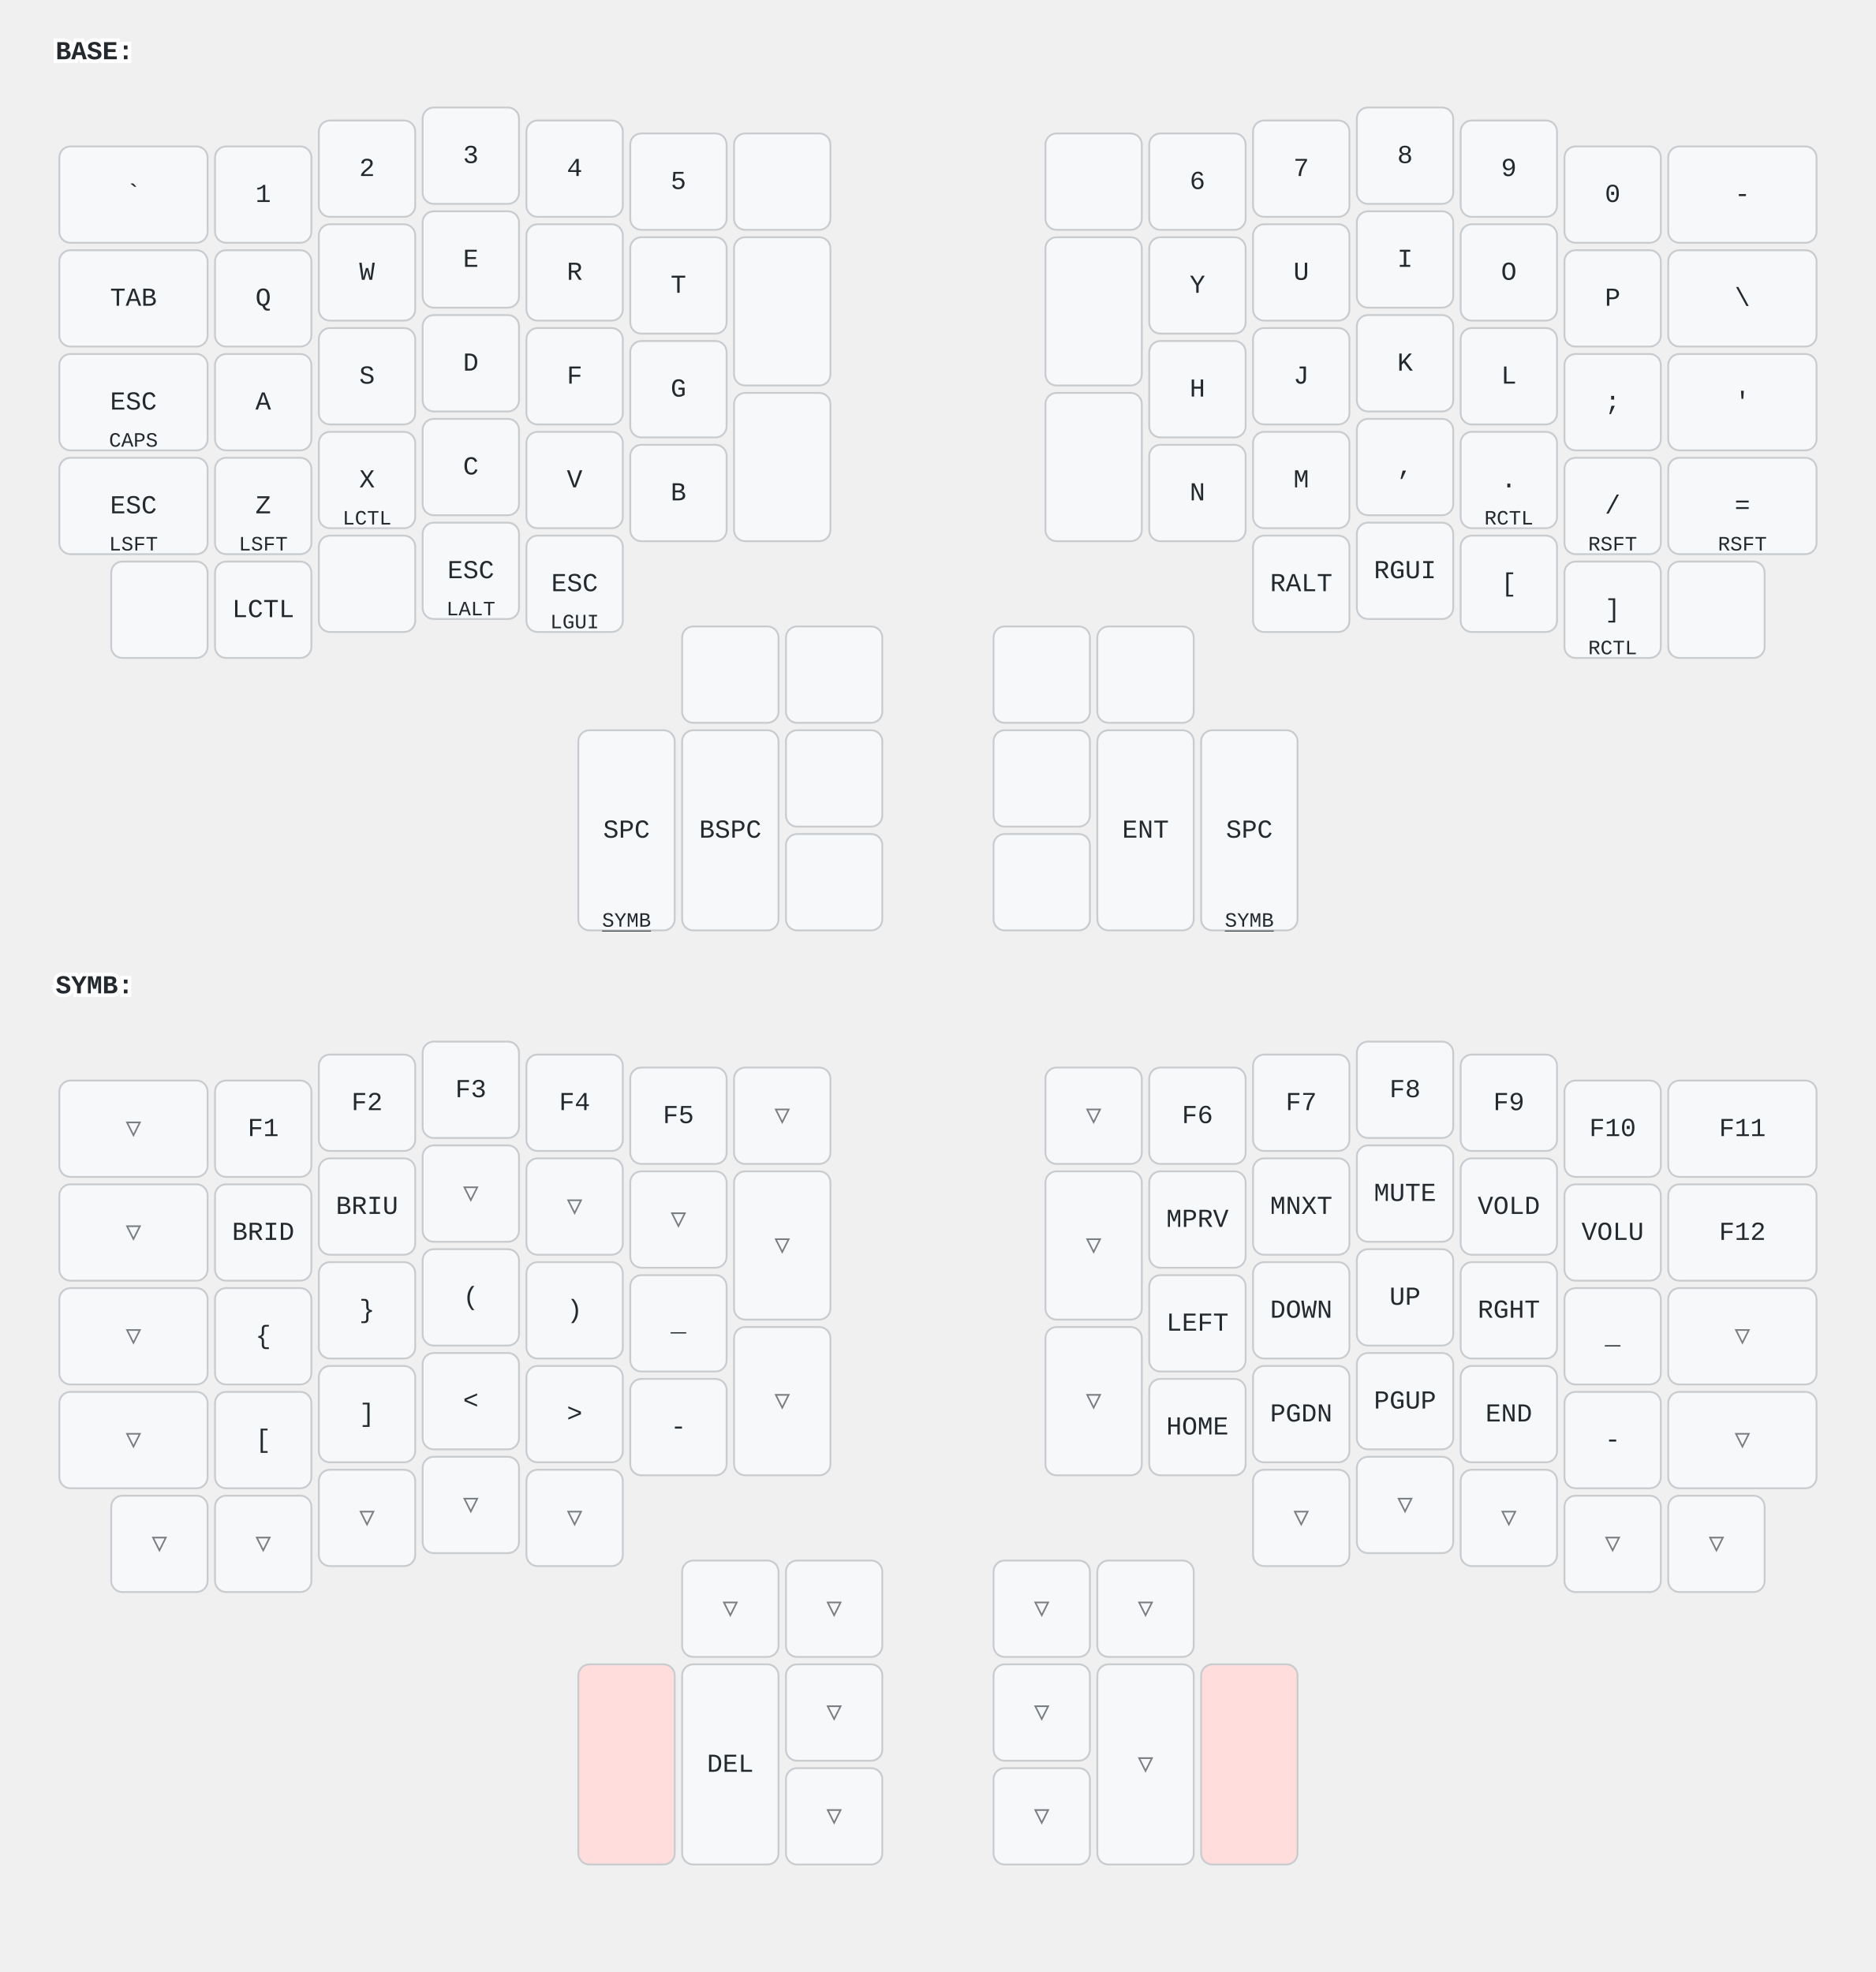
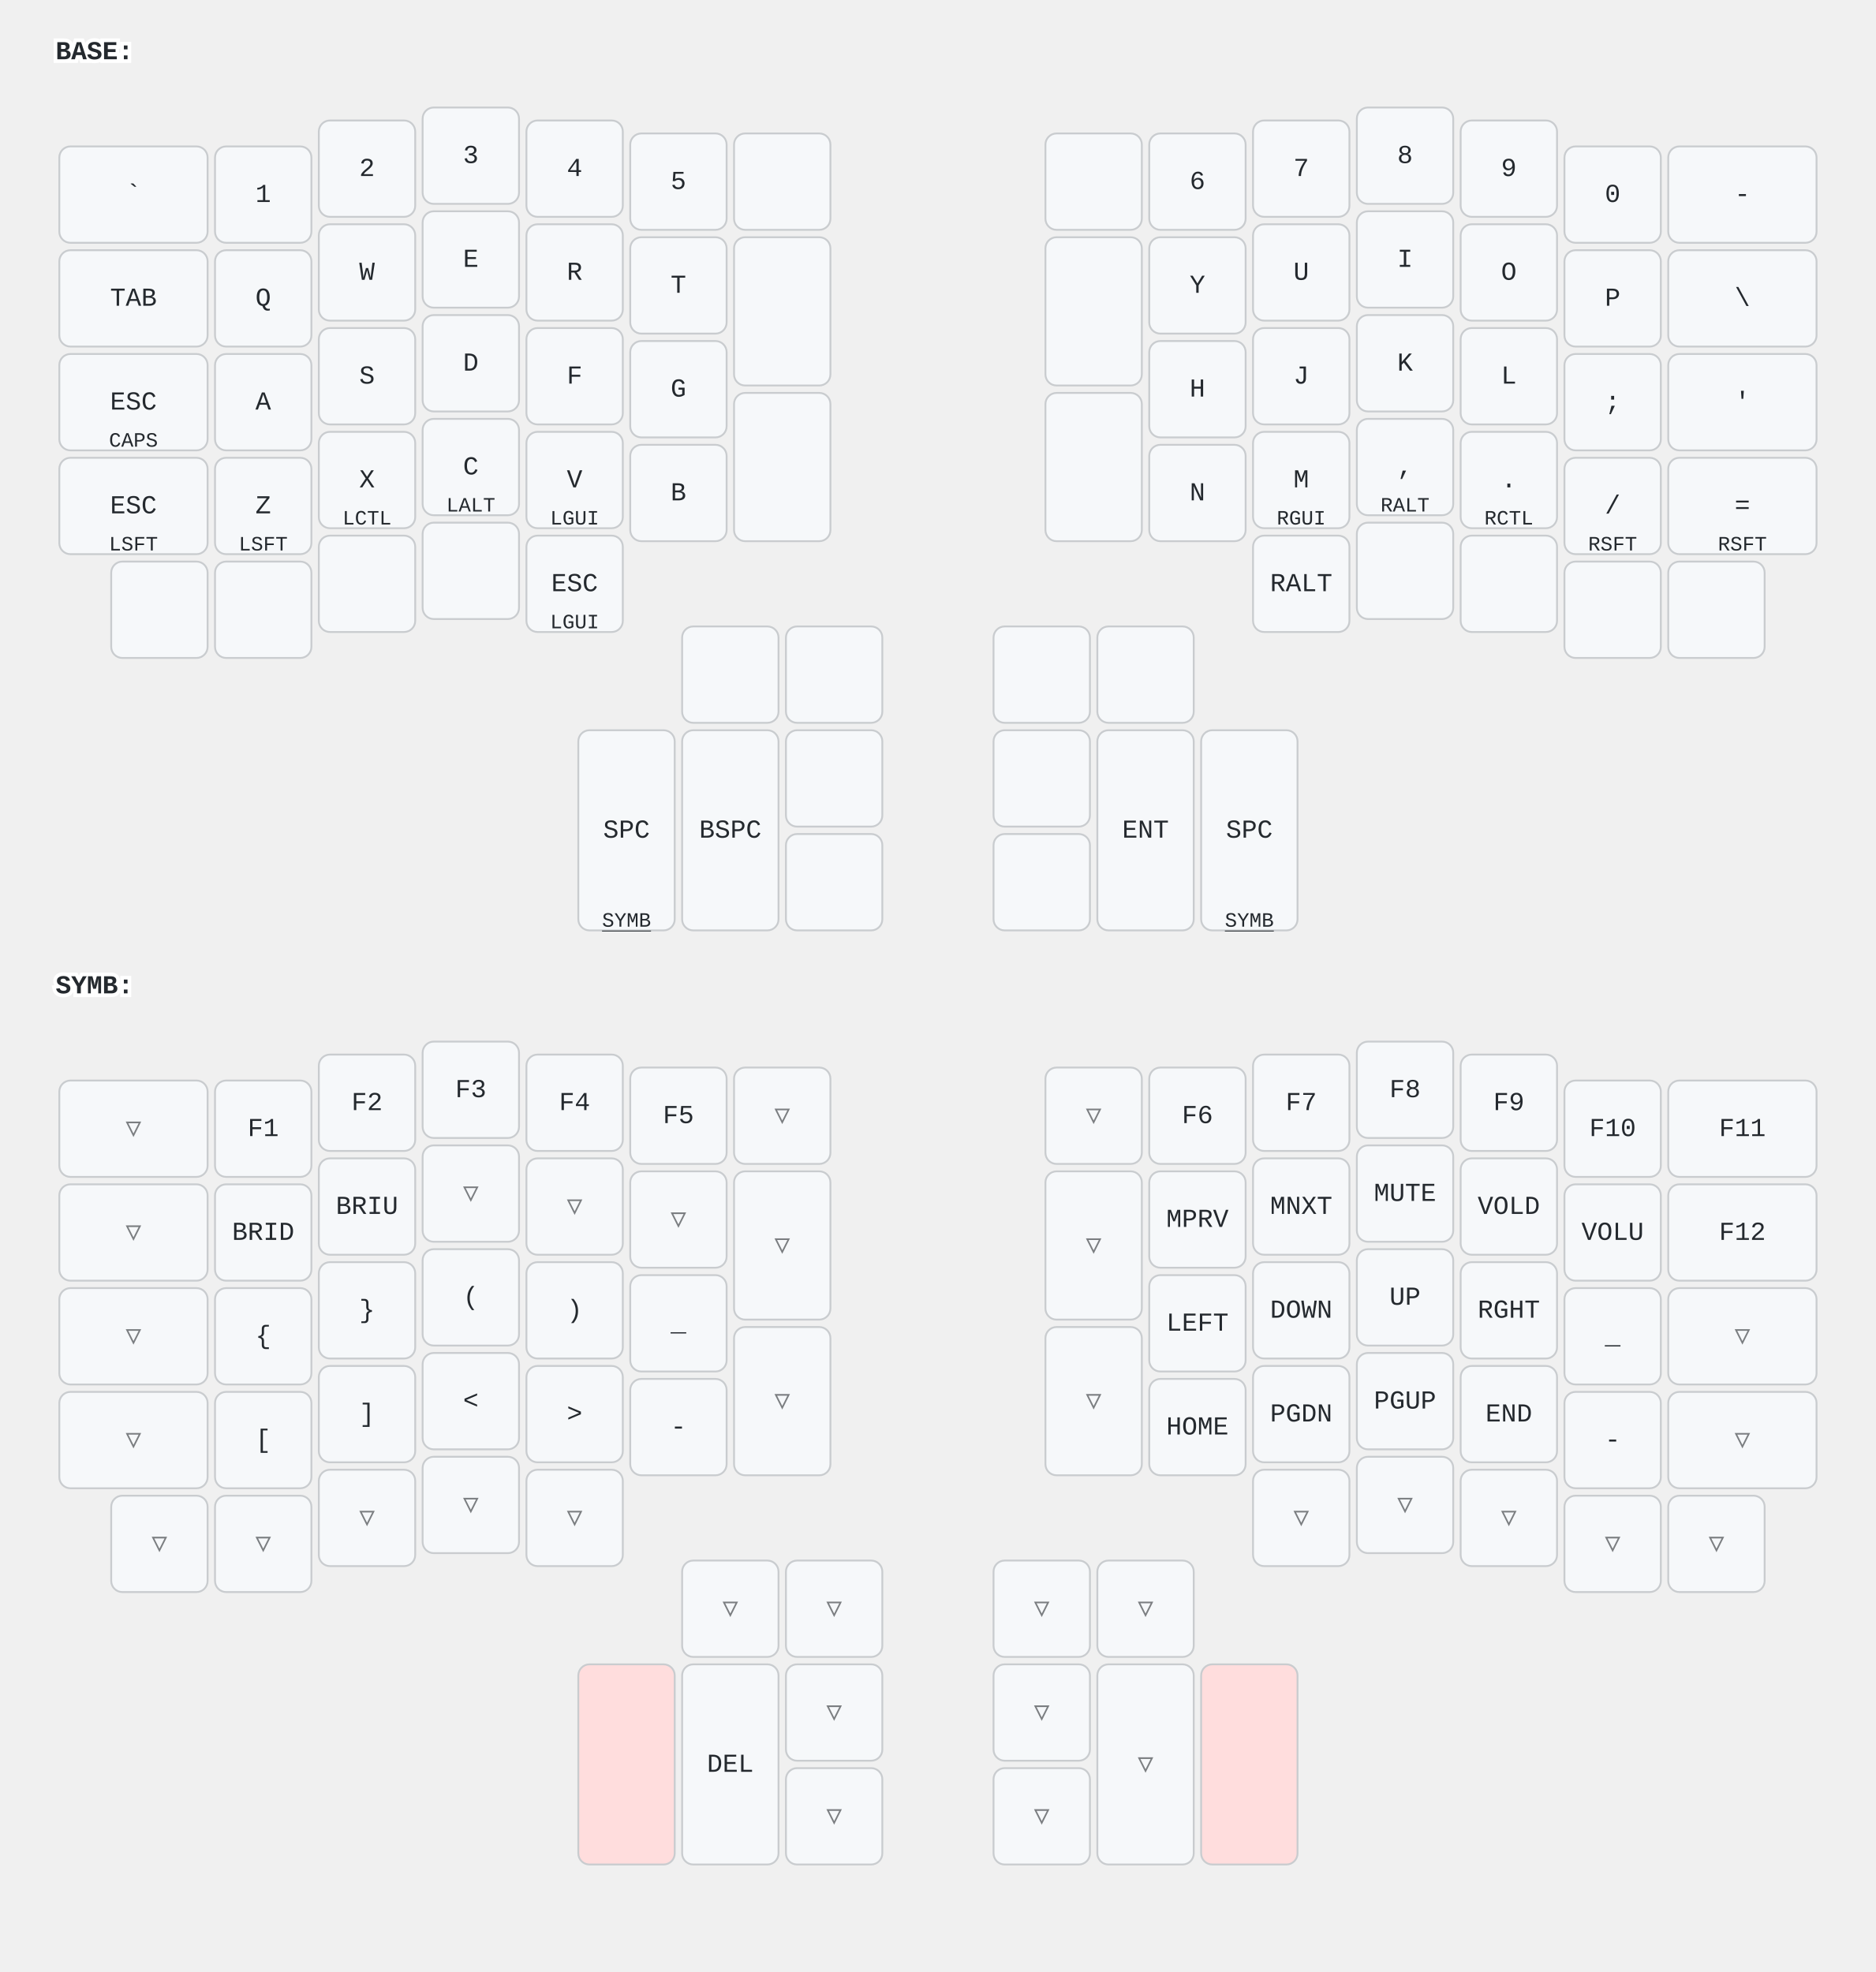
<svg xmlns="http://www.w3.org/2000/svg" width="1012" height="1064" viewBox="0 0 1012 1064" class="keymap">
  <style>/* inherit to force styles through use tags */
svg path {
    fill: inherit;
}

/* font and background color specifications */
svg.keymap {
    font-family: SFMono-Regular,Consolas,Liberation Mono,Menlo,monospace;
    font-size: 14px;
    font-kerning: normal;
    text-rendering: optimizeLegibility;
    fill: #24292e;
}

/* default key styling */
rect.key {
    fill: #f6f8fa;
}

rect.key, rect.combo {
    stroke: #c9cccf;
    stroke-width: 1;
}

/* default key side styling, only used is draw_key_sides is set */
rect.side {
    filter: brightness(90%);
}

/* color accent for combo boxes */
rect.combo, rect.combo-separate {
    fill: #cdf;
}

/* color accent for held keys */
rect.held, rect.combo.held {
    fill: #fdd;
}

/* color accent for ghost (optional) keys */
rect.ghost, rect.combo.ghost {
    stroke-dasharray: 4, 4;
    stroke-width: 2;
}

text {
    text-anchor: middle;
    dominant-baseline: middle;
}

/* styling for layer labels */
text.label {
    font-weight: bold;
    text-anchor: start;
    stroke: white;
    stroke-width: 4;
    paint-order: stroke;
}

/* styling for optional footer */
text.footer {
    text-anchor: end;
    dominant-baseline: auto;
    stroke: white;
    stroke-width: 4;
    paint-order: stroke;
}

/* styling for combo tap, and key non-tap label text */
text.combo, text.hold, text.shifted, text.left, text.right, text.tl, text.tr, text.bl, text.br {
    font-size: 11px;
}

text.hold, text.bl, text.br {
    text-anchor: middle;
    dominant-baseline: auto;
}

text.shifted, text.tl, text.tr {
    text-anchor: middle;
    dominant-baseline: hanging;
}

text.left, text.tl, text.bl {
    text-anchor: start;
}

text.right, text.tr, text.br {
    text-anchor: end;
}

text.layer-activator {
    text-decoration: underline;
}

/* styling for hold/shifted label text in combo box */
text.combo.hold, text.combo.shifted, text.combo.left, text.combo.right {
    font-size: 8px;
}

/* lighter symbol for transparent keys */
text.trans {
    fill: #7b7e81;
}

/* styling for combo dendrons */
path.combo {
    stroke-width: 1;
    stroke: gray;
    fill: none;
}

/* Start Tabler Icons Cleanup */
/* cannot use height/width with glyphs */
.icon-tabler &gt; path {
    fill: inherit;
    stroke: inherit;
    stroke-width: 2;
}
/* hide tabler's default box */
.icon-tabler &gt; path[stroke="none"][fill="none"] {
    visibility: hidden;
}
/* End Tabler Icons Cleanup */

@media (prefers-color-scheme: dark) {
svg.keymap { fill: #d1d6db; }
rect.key { fill: #3f4750; }
rect.key, rect.combo { stroke: #60666c; }
rect.combo, rect.combo-separate { fill: #1f3d7a; }
rect.held, rect.combo.held { fill: #854747; }
text.label, text.footer { stroke: black; }
text.trans { fill: #7e8184; }
path.combo { stroke: #7f7f7f; }

}</style>
  <g transform="translate(30, 0)" class="layer-BASE">
    <text x="0" y="28" class="label" id="BASE">BASE:</text>
    <g transform="translate(0, 56)">
      <g transform="translate(42, 49)" class="key keypos-0">
        <rect rx="6" ry="6" x="-40" y="-26" width="80" height="52" class="key" />
        <text x="0" y="0" class="key tap">`</text>
      </g>
      <g transform="translate(112, 49)" class="key keypos-1">
        <rect rx="6" ry="6" x="-26" y="-26" width="52" height="52" class="key" />
        <text x="0" y="0" class="key tap">1</text>
      </g>
      <g transform="translate(168, 35)" class="key keypos-2">
        <rect rx="6" ry="6" x="-26" y="-26" width="52" height="52" class="key" />
        <text x="0" y="0" class="key tap">2</text>
      </g>
      <g transform="translate(224, 28)" class="key keypos-3">
        <rect rx="6" ry="6" x="-26" y="-26" width="52" height="52" class="key" />
        <text x="0" y="0" class="key tap">3</text>
      </g>
      <g transform="translate(280, 35)" class="key keypos-4">
        <rect rx="6" ry="6" x="-26" y="-26" width="52" height="52" class="key" />
        <text x="0" y="0" class="key tap">4</text>
      </g>
      <g transform="translate(336, 42)" class="key keypos-5">
        <rect rx="6" ry="6" x="-26" y="-26" width="52" height="52" class="key" />
        <text x="0" y="0" class="key tap">5</text>
      </g>
      <g transform="translate(392, 42)" class="key keypos-6">
        <rect rx="6" ry="6" x="-26" y="-26" width="52" height="52" class="key" />
      </g>
      <g transform="translate(560, 42)" class="key keypos-7">
        <rect rx="6" ry="6" x="-26" y="-26" width="52" height="52" class="key" />
      </g>
      <g transform="translate(616, 42)" class="key keypos-8">
        <rect rx="6" ry="6" x="-26" y="-26" width="52" height="52" class="key" />
        <text x="0" y="0" class="key tap">6</text>
      </g>
      <g transform="translate(672, 35)" class="key keypos-9">
        <rect rx="6" ry="6" x="-26" y="-26" width="52" height="52" class="key" />
        <text x="0" y="0" class="key tap">7</text>
      </g>
      <g transform="translate(728, 28)" class="key keypos-10">
        <rect rx="6" ry="6" x="-26" y="-26" width="52" height="52" class="key" />
        <text x="0" y="0" class="key tap">8</text>
      </g>
      <g transform="translate(784, 35)" class="key keypos-11">
        <rect rx="6" ry="6" x="-26" y="-26" width="52" height="52" class="key" />
        <text x="0" y="0" class="key tap">9</text>
      </g>
      <g transform="translate(840, 49)" class="key keypos-12">
        <rect rx="6" ry="6" x="-26" y="-26" width="52" height="52" class="key" />
        <text x="0" y="0" class="key tap">0</text>
      </g>
      <g transform="translate(910, 49)" class="key keypos-13">
        <rect rx="6" ry="6" x="-40" y="-26" width="80" height="52" class="key" />
        <text x="0" y="0" class="key tap">-</text>
      </g>
      <g transform="translate(42, 105)" class="key keypos-14">
        <rect rx="6" ry="6" x="-40" y="-26" width="80" height="52" class="key" />
        <text x="0" y="0" class="key tap">TAB</text>
      </g>
      <g transform="translate(112, 105)" class="key keypos-15">
        <rect rx="6" ry="6" x="-26" y="-26" width="52" height="52" class="key" />
        <text x="0" y="0" class="key tap">Q</text>
      </g>
      <g transform="translate(168, 91)" class="key keypos-16">
        <rect rx="6" ry="6" x="-26" y="-26" width="52" height="52" class="key" />
        <text x="0" y="0" class="key tap">W</text>
      </g>
      <g transform="translate(224, 84)" class="key keypos-17">
        <rect rx="6" ry="6" x="-26" y="-26" width="52" height="52" class="key" />
        <text x="0" y="0" class="key tap">E</text>
      </g>
      <g transform="translate(280, 91)" class="key keypos-18">
        <rect rx="6" ry="6" x="-26" y="-26" width="52" height="52" class="key" />
        <text x="0" y="0" class="key tap">R</text>
      </g>
      <g transform="translate(336, 98)" class="key keypos-19">
        <rect rx="6" ry="6" x="-26" y="-26" width="52" height="52" class="key" />
        <text x="0" y="0" class="key tap">T</text>
      </g>
      <g transform="translate(392, 112)" class="key keypos-20">
        <rect rx="6" ry="6" x="-26" y="-40" width="52" height="80" class="key" />
      </g>
      <g transform="translate(560, 112)" class="key keypos-21">
        <rect rx="6" ry="6" x="-26" y="-40" width="52" height="80" class="key" />
      </g>
      <g transform="translate(616, 98)" class="key keypos-22">
        <rect rx="6" ry="6" x="-26" y="-26" width="52" height="52" class="key" />
        <text x="0" y="0" class="key tap">Y</text>
      </g>
      <g transform="translate(672, 91)" class="key keypos-23">
        <rect rx="6" ry="6" x="-26" y="-26" width="52" height="52" class="key" />
        <text x="0" y="0" class="key tap">U</text>
      </g>
      <g transform="translate(728, 84)" class="key keypos-24">
        <rect rx="6" ry="6" x="-26" y="-26" width="52" height="52" class="key" />
        <text x="0" y="0" class="key tap">I</text>
      </g>
      <g transform="translate(784, 91)" class="key keypos-25">
        <rect rx="6" ry="6" x="-26" y="-26" width="52" height="52" class="key" />
        <text x="0" y="0" class="key tap">O</text>
      </g>
      <g transform="translate(840, 105)" class="key keypos-26">
        <rect rx="6" ry="6" x="-26" y="-26" width="52" height="52" class="key" />
        <text x="0" y="0" class="key tap">P</text>
      </g>
      <g transform="translate(910, 105)" class="key keypos-27">
        <rect rx="6" ry="6" x="-40" y="-26" width="80" height="52" class="key" />
        <text x="0" y="0" class="key tap">\</text>
      </g>
      <g transform="translate(42, 161)" class="key keypos-28">
        <rect rx="6" ry="6" x="-40" y="-26" width="80" height="52" class="key" />
        <text x="0" y="0" class="key tap">ESC</text>
        <text x="0" y="24" class="key hold">CAPS</text>
      </g>
      <g transform="translate(112, 161)" class="key keypos-29">
        <rect rx="6" ry="6" x="-26" y="-26" width="52" height="52" class="key" />
        <text x="0" y="0" class="key tap">A</text>
      </g>
      <g transform="translate(168, 147)" class="key keypos-30">
        <rect rx="6" ry="6" x="-26" y="-26" width="52" height="52" class="key" />
        <text x="0" y="0" class="key tap">S</text>
      </g>
      <g transform="translate(224, 140)" class="key keypos-31">
        <rect rx="6" ry="6" x="-26" y="-26" width="52" height="52" class="key" />
        <text x="0" y="0" class="key tap">D</text>
      </g>
      <g transform="translate(280, 147)" class="key keypos-32">
        <rect rx="6" ry="6" x="-26" y="-26" width="52" height="52" class="key" />
        <text x="0" y="0" class="key tap">F</text>
      </g>
      <g transform="translate(336, 154)" class="key keypos-33">
        <rect rx="6" ry="6" x="-26" y="-26" width="52" height="52" class="key" />
        <text x="0" y="0" class="key tap">G</text>
      </g>
      <g transform="translate(616, 154)" class="key keypos-34">
        <rect rx="6" ry="6" x="-26" y="-26" width="52" height="52" class="key" />
        <text x="0" y="0" class="key tap">H</text>
      </g>
      <g transform="translate(672, 147)" class="key keypos-35">
        <rect rx="6" ry="6" x="-26" y="-26" width="52" height="52" class="key" />
        <text x="0" y="0" class="key tap">J</text>
      </g>
      <g transform="translate(728, 140)" class="key keypos-36">
        <rect rx="6" ry="6" x="-26" y="-26" width="52" height="52" class="key" />
        <text x="0" y="0" class="key tap">K</text>
      </g>
      <g transform="translate(784, 147)" class="key keypos-37">
        <rect rx="6" ry="6" x="-26" y="-26" width="52" height="52" class="key" />
        <text x="0" y="0" class="key tap">L</text>
      </g>
      <g transform="translate(840, 161)" class="key keypos-38">
        <rect rx="6" ry="6" x="-26" y="-26" width="52" height="52" class="key" />
        <text x="0" y="0" class="key tap">;</text>
      </g>
      <g transform="translate(910, 161)" class="key keypos-39">
        <rect rx="6" ry="6" x="-40" y="-26" width="80" height="52" class="key" />
        <text x="0" y="0" class="key tap">'</text>
      </g>
      <g transform="translate(42, 217)" class="key keypos-40">
        <rect rx="6" ry="6" x="-40" y="-26" width="80" height="52" class="key" />
        <text x="0" y="0" class="key tap">ESC</text>
        <text x="0" y="24" class="key hold">LSFT</text>
      </g>
      <g transform="translate(112, 217)" class="key keypos-41">
        <rect rx="6" ry="6" x="-26" y="-26" width="52" height="52" class="key" />
        <text x="0" y="0" class="key tap">Z</text>
        <text x="0" y="24" class="key hold">LSFT</text>
      </g>
      <g transform="translate(168, 203)" class="key keypos-42">
        <rect rx="6" ry="6" x="-26" y="-26" width="52" height="52" class="key" />
        <text x="0" y="0" class="key tap">X</text>
        <text x="0" y="24" class="key hold">LCTL</text>
      </g>
      <g transform="translate(224, 196)" class="key keypos-43">
        <rect rx="6" ry="6" x="-26" y="-26" width="52" height="52" class="key" />
        <text x="0" y="0" class="key tap">C</text>
+         <text x="0" y="24" class="key hold">LALT</text>
      </g>
      <g transform="translate(280, 203)" class="key keypos-44">
        <rect rx="6" ry="6" x="-26" y="-26" width="52" height="52" class="key" />
        <text x="0" y="0" class="key tap">V</text>
+         <text x="0" y="24" class="key hold">LGUI</text>
      </g>
      <g transform="translate(336, 210)" class="key keypos-45">
        <rect rx="6" ry="6" x="-26" y="-26" width="52" height="52" class="key" />
        <text x="0" y="0" class="key tap">B</text>
      </g>
      <g transform="translate(392, 196)" class="key keypos-46">
        <rect rx="6" ry="6" x="-26" y="-40" width="52" height="80" class="key" />
      </g>
      <g transform="translate(560, 196)" class="key keypos-47">
        <rect rx="6" ry="6" x="-26" y="-40" width="52" height="80" class="key" />
      </g>
      <g transform="translate(616, 210)" class="key keypos-48">
        <rect rx="6" ry="6" x="-26" y="-26" width="52" height="52" class="key" />
        <text x="0" y="0" class="key tap">N</text>
      </g>
      <g transform="translate(672, 203)" class="key keypos-49">
        <rect rx="6" ry="6" x="-26" y="-26" width="52" height="52" class="key" />
        <text x="0" y="0" class="key tap">M</text>
+         <text x="0" y="24" class="key hold">RGUI</text>
      </g>
      <g transform="translate(728, 196)" class="key keypos-50">
        <rect rx="6" ry="6" x="-26" y="-26" width="52" height="52" class="key" />
        <text x="0" y="0" class="key tap">,</text>
+         <text x="0" y="24" class="key hold">RALT</text>
      </g>
      <g transform="translate(784, 203)" class="key keypos-51">
        <rect rx="6" ry="6" x="-26" y="-26" width="52" height="52" class="key" />
        <text x="0" y="0" class="key tap">.</text>
        <text x="0" y="24" class="key hold">RCTL</text>
      </g>
      <g transform="translate(840, 217)" class="key keypos-52">
        <rect rx="6" ry="6" x="-26" y="-26" width="52" height="52" class="key" />
        <text x="0" y="0" class="key tap">/</text>
        <text x="0" y="24" class="key hold">RSFT</text>
      </g>
      <g transform="translate(910, 217)" class="key keypos-53">
        <rect rx="6" ry="6" x="-40" y="-26" width="80" height="52" class="key" />
        <text x="0" y="0" class="key tap">=</text>
        <text x="0" y="24" class="key hold">RSFT</text>
      </g>
      <g transform="translate(56, 273)" class="key keypos-54">
        <rect rx="6" ry="6" x="-26" y="-26" width="52" height="52" class="key" />
      </g>
      <g transform="translate(112, 273)" class="key keypos-55">
        <rect rx="6" ry="6" x="-26" y="-26" width="52" height="52" class="key" />
-         <text x="0" y="0" class="key tap">LCTL</text>
      </g>
      <g transform="translate(168, 259)" class="key keypos-56">
        <rect rx="6" ry="6" x="-26" y="-26" width="52" height="52" class="key" />
      </g>
      <g transform="translate(224, 252)" class="key keypos-57">
        <rect rx="6" ry="6" x="-26" y="-26" width="52" height="52" class="key" />
-         <text x="0" y="0" class="key tap">ESC</text>
-         <text x="0" y="24" class="key hold">LALT</text>
      </g>
      <g transform="translate(280, 259)" class="key keypos-58">
        <rect rx="6" ry="6" x="-26" y="-26" width="52" height="52" class="key" />
        <text x="0" y="0" class="key tap">ESC</text>
        <text x="0" y="24" class="key hold">LGUI</text>
      </g>
      <g transform="translate(672, 259)" class="key keypos-59">
        <rect rx="6" ry="6" x="-26" y="-26" width="52" height="52" class="key" />
        <text x="0" y="0" class="key tap">RALT</text>
      </g>
      <g transform="translate(728, 252)" class="key keypos-60">
        <rect rx="6" ry="6" x="-26" y="-26" width="52" height="52" class="key" />
-         <text x="0" y="0" class="key tap">RGUI</text>
      </g>
      <g transform="translate(784, 259)" class="key keypos-61">
        <rect rx="6" ry="6" x="-26" y="-26" width="52" height="52" class="key" />
-         <text x="0" y="0" class="key tap">[</text>
      </g>
      <g transform="translate(840, 273)" class="key keypos-62">
        <rect rx="6" ry="6" x="-26" y="-26" width="52" height="52" class="key" />
-         <text x="0" y="0" class="key tap">]</text>
-         <text x="0" y="24" class="key hold">RCTL</text>
      </g>
      <g transform="translate(896, 273)" class="key keypos-63">
        <rect rx="6" ry="6" x="-26" y="-26" width="52" height="52" class="key" />
      </g>
      <g transform="translate(364, 308)" class="key keypos-64">
        <rect rx="6" ry="6" x="-26" y="-26" width="52" height="52" class="key" />
      </g>
      <g transform="translate(420, 308)" class="key keypos-65">
        <rect rx="6" ry="6" x="-26" y="-26" width="52" height="52" class="key" />
      </g>
      <g transform="translate(532, 308)" class="key keypos-66">
        <rect rx="6" ry="6" x="-26" y="-26" width="52" height="52" class="key" />
      </g>
      <g transform="translate(588, 308)" class="key keypos-67">
        <rect rx="6" ry="6" x="-26" y="-26" width="52" height="52" class="key" />
      </g>
      <g transform="translate(420, 364)" class="key keypos-68">
        <rect rx="6" ry="6" x="-26" y="-26" width="52" height="52" class="key" />
      </g>
      <g transform="translate(532, 364)" class="key keypos-69">
        <rect rx="6" ry="6" x="-26" y="-26" width="52" height="52" class="key" />
      </g>
      <g transform="translate(308, 392)" class="key keypos-70">
        <rect rx="6" ry="6" x="-26" y="-54" width="52" height="108" class="key" />
        <text x="0" y="0" class="key tap">SPC</text>
        <a href="#SYMB">
          <text x="0" y="52" class="key hold layer-activator">SYMB</text>
        </a>
      </g>
      <g transform="translate(364, 392)" class="key keypos-71">
        <rect rx="6" ry="6" x="-26" y="-54" width="52" height="108" class="key" />
        <text x="0" y="0" class="key tap">BSPC</text>
      </g>
      <g transform="translate(420, 420)" class="key keypos-72">
        <rect rx="6" ry="6" x="-26" y="-26" width="52" height="52" class="key" />
      </g>
      <g transform="translate(532, 420)" class="key keypos-73">
        <rect rx="6" ry="6" x="-26" y="-26" width="52" height="52" class="key" />
      </g>
      <g transform="translate(588, 392)" class="key keypos-74">
        <rect rx="6" ry="6" x="-26" y="-54" width="52" height="108" class="key" />
        <text x="0" y="0" class="key tap">ENT</text>
      </g>
      <g transform="translate(644, 392)" class="key keypos-75">
        <rect rx="6" ry="6" x="-26" y="-54" width="52" height="108" class="key" />
        <text x="0" y="0" class="key tap">SPC</text>
        <a href="#SYMB">
          <text x="0" y="52" class="key hold layer-activator">SYMB</text>
        </a>
      </g>
    </g>
  </g>
  <g transform="translate(30, 504)" class="layer-SYMB">
    <text x="0" y="28" class="label" id="SYMB">SYMB:</text>
    <g transform="translate(0, 56)">
      <g transform="translate(42, 49)" class="key trans keypos-0">
        <rect rx="6" ry="6" x="-40" y="-26" width="80" height="52" class="key trans" />
        <text x="0" y="0" class="key trans tap">▽</text>
      </g>
      <g transform="translate(112, 49)" class="key keypos-1">
        <rect rx="6" ry="6" x="-26" y="-26" width="52" height="52" class="key" />
        <text x="0" y="0" class="key tap">F1</text>
      </g>
      <g transform="translate(168, 35)" class="key keypos-2">
        <rect rx="6" ry="6" x="-26" y="-26" width="52" height="52" class="key" />
        <text x="0" y="0" class="key tap">F2</text>
      </g>
      <g transform="translate(224, 28)" class="key keypos-3">
        <rect rx="6" ry="6" x="-26" y="-26" width="52" height="52" class="key" />
        <text x="0" y="0" class="key tap">F3</text>
      </g>
      <g transform="translate(280, 35)" class="key keypos-4">
        <rect rx="6" ry="6" x="-26" y="-26" width="52" height="52" class="key" />
        <text x="0" y="0" class="key tap">F4</text>
      </g>
      <g transform="translate(336, 42)" class="key keypos-5">
        <rect rx="6" ry="6" x="-26" y="-26" width="52" height="52" class="key" />
        <text x="0" y="0" class="key tap">F5</text>
      </g>
      <g transform="translate(392, 42)" class="key trans keypos-6">
        <rect rx="6" ry="6" x="-26" y="-26" width="52" height="52" class="key trans" />
        <text x="0" y="0" class="key trans tap">▽</text>
      </g>
      <g transform="translate(560, 42)" class="key trans keypos-7">
        <rect rx="6" ry="6" x="-26" y="-26" width="52" height="52" class="key trans" />
        <text x="0" y="0" class="key trans tap">▽</text>
      </g>
      <g transform="translate(616, 42)" class="key keypos-8">
        <rect rx="6" ry="6" x="-26" y="-26" width="52" height="52" class="key" />
        <text x="0" y="0" class="key tap">F6</text>
      </g>
      <g transform="translate(672, 35)" class="key keypos-9">
        <rect rx="6" ry="6" x="-26" y="-26" width="52" height="52" class="key" />
        <text x="0" y="0" class="key tap">F7</text>
      </g>
      <g transform="translate(728, 28)" class="key keypos-10">
        <rect rx="6" ry="6" x="-26" y="-26" width="52" height="52" class="key" />
        <text x="0" y="0" class="key tap">F8</text>
      </g>
      <g transform="translate(784, 35)" class="key keypos-11">
        <rect rx="6" ry="6" x="-26" y="-26" width="52" height="52" class="key" />
        <text x="0" y="0" class="key tap">F9</text>
      </g>
      <g transform="translate(840, 49)" class="key keypos-12">
        <rect rx="6" ry="6" x="-26" y="-26" width="52" height="52" class="key" />
        <text x="0" y="0" class="key tap">F10</text>
      </g>
      <g transform="translate(910, 49)" class="key keypos-13">
        <rect rx="6" ry="6" x="-40" y="-26" width="80" height="52" class="key" />
        <text x="0" y="0" class="key tap">F11</text>
      </g>
      <g transform="translate(42, 105)" class="key trans keypos-14">
        <rect rx="6" ry="6" x="-40" y="-26" width="80" height="52" class="key trans" />
        <text x="0" y="0" class="key trans tap">▽</text>
      </g>
      <g transform="translate(112, 105)" class="key keypos-15">
        <rect rx="6" ry="6" x="-26" y="-26" width="52" height="52" class="key" />
        <text x="0" y="0" class="key tap">BRID</text>
      </g>
      <g transform="translate(168, 91)" class="key keypos-16">
        <rect rx="6" ry="6" x="-26" y="-26" width="52" height="52" class="key" />
        <text x="0" y="0" class="key tap">BRIU</text>
      </g>
      <g transform="translate(224, 84)" class="key trans keypos-17">
        <rect rx="6" ry="6" x="-26" y="-26" width="52" height="52" class="key trans" />
        <text x="0" y="0" class="key trans tap">▽</text>
      </g>
      <g transform="translate(280, 91)" class="key trans keypos-18">
        <rect rx="6" ry="6" x="-26" y="-26" width="52" height="52" class="key trans" />
        <text x="0" y="0" class="key trans tap">▽</text>
      </g>
      <g transform="translate(336, 98)" class="key trans keypos-19">
        <rect rx="6" ry="6" x="-26" y="-26" width="52" height="52" class="key trans" />
        <text x="0" y="0" class="key trans tap">▽</text>
      </g>
      <g transform="translate(392, 112)" class="key trans keypos-20">
        <rect rx="6" ry="6" x="-26" y="-40" width="52" height="80" class="key trans" />
        <text x="0" y="0" class="key trans tap">▽</text>
      </g>
      <g transform="translate(560, 112)" class="key trans keypos-21">
        <rect rx="6" ry="6" x="-26" y="-40" width="52" height="80" class="key trans" />
        <text x="0" y="0" class="key trans tap">▽</text>
      </g>
      <g transform="translate(616, 98)" class="key keypos-22">
        <rect rx="6" ry="6" x="-26" y="-26" width="52" height="52" class="key" />
        <text x="0" y="0" class="key tap">MPRV</text>
      </g>
      <g transform="translate(672, 91)" class="key keypos-23">
        <rect rx="6" ry="6" x="-26" y="-26" width="52" height="52" class="key" />
        <text x="0" y="0" class="key tap">MNXT</text>
      </g>
      <g transform="translate(728, 84)" class="key keypos-24">
        <rect rx="6" ry="6" x="-26" y="-26" width="52" height="52" class="key" />
        <text x="0" y="0" class="key tap">MUTE</text>
      </g>
      <g transform="translate(784, 91)" class="key keypos-25">
        <rect rx="6" ry="6" x="-26" y="-26" width="52" height="52" class="key" />
        <text x="0" y="0" class="key tap">VOLD</text>
      </g>
      <g transform="translate(840, 105)" class="key keypos-26">
        <rect rx="6" ry="6" x="-26" y="-26" width="52" height="52" class="key" />
        <text x="0" y="0" class="key tap">VOLU</text>
      </g>
      <g transform="translate(910, 105)" class="key keypos-27">
        <rect rx="6" ry="6" x="-40" y="-26" width="80" height="52" class="key" />
        <text x="0" y="0" class="key tap">F12</text>
      </g>
      <g transform="translate(42, 161)" class="key trans keypos-28">
        <rect rx="6" ry="6" x="-40" y="-26" width="80" height="52" class="key trans" />
        <text x="0" y="0" class="key trans tap">▽</text>
      </g>
      <g transform="translate(112, 161)" class="key keypos-29">
        <rect rx="6" ry="6" x="-26" y="-26" width="52" height="52" class="key" />
        <text x="0" y="0" class="key tap">{</text>
      </g>
      <g transform="translate(168, 147)" class="key keypos-30">
        <rect rx="6" ry="6" x="-26" y="-26" width="52" height="52" class="key" />
        <text x="0" y="0" class="key tap">}</text>
      </g>
      <g transform="translate(224, 140)" class="key keypos-31">
        <rect rx="6" ry="6" x="-26" y="-26" width="52" height="52" class="key" />
        <text x="0" y="0" class="key tap">(</text>
      </g>
      <g transform="translate(280, 147)" class="key keypos-32">
        <rect rx="6" ry="6" x="-26" y="-26" width="52" height="52" class="key" />
        <text x="0" y="0" class="key tap">)</text>
      </g>
      <g transform="translate(336, 154)" class="key keypos-33">
        <rect rx="6" ry="6" x="-26" y="-26" width="52" height="52" class="key" />
        <text x="0" y="0" class="key tap">_</text>
      </g>
      <g transform="translate(616, 154)" class="key keypos-34">
        <rect rx="6" ry="6" x="-26" y="-26" width="52" height="52" class="key" />
        <text x="0" y="0" class="key tap">LEFT</text>
      </g>
      <g transform="translate(672, 147)" class="key keypos-35">
        <rect rx="6" ry="6" x="-26" y="-26" width="52" height="52" class="key" />
        <text x="0" y="0" class="key tap">DOWN</text>
      </g>
      <g transform="translate(728, 140)" class="key keypos-36">
        <rect rx="6" ry="6" x="-26" y="-26" width="52" height="52" class="key" />
        <text x="0" y="0" class="key tap">UP</text>
      </g>
      <g transform="translate(784, 147)" class="key keypos-37">
        <rect rx="6" ry="6" x="-26" y="-26" width="52" height="52" class="key" />
        <text x="0" y="0" class="key tap">RGHT</text>
      </g>
      <g transform="translate(840, 161)" class="key keypos-38">
        <rect rx="6" ry="6" x="-26" y="-26" width="52" height="52" class="key" />
        <text x="0" y="0" class="key tap">_</text>
      </g>
      <g transform="translate(910, 161)" class="key trans keypos-39">
        <rect rx="6" ry="6" x="-40" y="-26" width="80" height="52" class="key trans" />
        <text x="0" y="0" class="key trans tap">▽</text>
      </g>
      <g transform="translate(42, 217)" class="key trans keypos-40">
        <rect rx="6" ry="6" x="-40" y="-26" width="80" height="52" class="key trans" />
        <text x="0" y="0" class="key trans tap">▽</text>
      </g>
      <g transform="translate(112, 217)" class="key keypos-41">
        <rect rx="6" ry="6" x="-26" y="-26" width="52" height="52" class="key" />
        <text x="0" y="0" class="key tap">[</text>
      </g>
      <g transform="translate(168, 203)" class="key keypos-42">
        <rect rx="6" ry="6" x="-26" y="-26" width="52" height="52" class="key" />
        <text x="0" y="0" class="key tap">]</text>
      </g>
      <g transform="translate(224, 196)" class="key keypos-43">
        <rect rx="6" ry="6" x="-26" y="-26" width="52" height="52" class="key" />
        <text x="0" y="0" class="key tap">&lt;</text>
      </g>
      <g transform="translate(280, 203)" class="key keypos-44">
        <rect rx="6" ry="6" x="-26" y="-26" width="52" height="52" class="key" />
        <text x="0" y="0" class="key tap">&gt;</text>
      </g>
      <g transform="translate(336, 210)" class="key keypos-45">
        <rect rx="6" ry="6" x="-26" y="-26" width="52" height="52" class="key" />
        <text x="0" y="0" class="key tap">-</text>
      </g>
      <g transform="translate(392, 196)" class="key trans keypos-46">
        <rect rx="6" ry="6" x="-26" y="-40" width="52" height="80" class="key trans" />
        <text x="0" y="0" class="key trans tap">▽</text>
      </g>
      <g transform="translate(560, 196)" class="key trans keypos-47">
        <rect rx="6" ry="6" x="-26" y="-40" width="52" height="80" class="key trans" />
        <text x="0" y="0" class="key trans tap">▽</text>
      </g>
      <g transform="translate(616, 210)" class="key keypos-48">
        <rect rx="6" ry="6" x="-26" y="-26" width="52" height="52" class="key" />
        <text x="0" y="0" class="key tap">HOME</text>
      </g>
      <g transform="translate(672, 203)" class="key keypos-49">
        <rect rx="6" ry="6" x="-26" y="-26" width="52" height="52" class="key" />
        <text x="0" y="0" class="key tap">PGDN</text>
      </g>
      <g transform="translate(728, 196)" class="key keypos-50">
        <rect rx="6" ry="6" x="-26" y="-26" width="52" height="52" class="key" />
        <text x="0" y="0" class="key tap">PGUP</text>
      </g>
      <g transform="translate(784, 203)" class="key keypos-51">
        <rect rx="6" ry="6" x="-26" y="-26" width="52" height="52" class="key" />
        <text x="0" y="0" class="key tap">END</text>
      </g>
      <g transform="translate(840, 217)" class="key keypos-52">
        <rect rx="6" ry="6" x="-26" y="-26" width="52" height="52" class="key" />
        <text x="0" y="0" class="key tap">-</text>
      </g>
      <g transform="translate(910, 217)" class="key trans keypos-53">
        <rect rx="6" ry="6" x="-40" y="-26" width="80" height="52" class="key trans" />
        <text x="0" y="0" class="key trans tap">▽</text>
      </g>
      <g transform="translate(56, 273)" class="key trans keypos-54">
        <rect rx="6" ry="6" x="-26" y="-26" width="52" height="52" class="key trans" />
        <text x="0" y="0" class="key trans tap">▽</text>
      </g>
      <g transform="translate(112, 273)" class="key trans keypos-55">
        <rect rx="6" ry="6" x="-26" y="-26" width="52" height="52" class="key trans" />
        <text x="0" y="0" class="key trans tap">▽</text>
      </g>
      <g transform="translate(168, 259)" class="key trans keypos-56">
        <rect rx="6" ry="6" x="-26" y="-26" width="52" height="52" class="key trans" />
        <text x="0" y="0" class="key trans tap">▽</text>
      </g>
      <g transform="translate(224, 252)" class="key trans keypos-57">
        <rect rx="6" ry="6" x="-26" y="-26" width="52" height="52" class="key trans" />
        <text x="0" y="0" class="key trans tap">▽</text>
      </g>
      <g transform="translate(280, 259)" class="key trans keypos-58">
        <rect rx="6" ry="6" x="-26" y="-26" width="52" height="52" class="key trans" />
        <text x="0" y="0" class="key trans tap">▽</text>
      </g>
      <g transform="translate(672, 259)" class="key trans keypos-59">
        <rect rx="6" ry="6" x="-26" y="-26" width="52" height="52" class="key trans" />
        <text x="0" y="0" class="key trans tap">▽</text>
      </g>
      <g transform="translate(728, 252)" class="key trans keypos-60">
        <rect rx="6" ry="6" x="-26" y="-26" width="52" height="52" class="key trans" />
        <text x="0" y="0" class="key trans tap">▽</text>
      </g>
      <g transform="translate(784, 259)" class="key trans keypos-61">
        <rect rx="6" ry="6" x="-26" y="-26" width="52" height="52" class="key trans" />
        <text x="0" y="0" class="key trans tap">▽</text>
      </g>
      <g transform="translate(840, 273)" class="key trans keypos-62">
        <rect rx="6" ry="6" x="-26" y="-26" width="52" height="52" class="key trans" />
        <text x="0" y="0" class="key trans tap">▽</text>
      </g>
      <g transform="translate(896, 273)" class="key trans keypos-63">
        <rect rx="6" ry="6" x="-26" y="-26" width="52" height="52" class="key trans" />
        <text x="0" y="0" class="key trans tap">▽</text>
      </g>
      <g transform="translate(364, 308)" class="key trans keypos-64">
        <rect rx="6" ry="6" x="-26" y="-26" width="52" height="52" class="key trans" />
        <text x="0" y="0" class="key trans tap">▽</text>
      </g>
      <g transform="translate(420, 308)" class="key trans keypos-65">
        <rect rx="6" ry="6" x="-26" y="-26" width="52" height="52" class="key trans" />
        <text x="0" y="0" class="key trans tap">▽</text>
      </g>
      <g transform="translate(532, 308)" class="key trans keypos-66">
        <rect rx="6" ry="6" x="-26" y="-26" width="52" height="52" class="key trans" />
        <text x="0" y="0" class="key trans tap">▽</text>
      </g>
      <g transform="translate(588, 308)" class="key trans keypos-67">
        <rect rx="6" ry="6" x="-26" y="-26" width="52" height="52" class="key trans" />
        <text x="0" y="0" class="key trans tap">▽</text>
      </g>
      <g transform="translate(420, 364)" class="key trans keypos-68">
        <rect rx="6" ry="6" x="-26" y="-26" width="52" height="52" class="key trans" />
        <text x="0" y="0" class="key trans tap">▽</text>
      </g>
      <g transform="translate(532, 364)" class="key trans keypos-69">
        <rect rx="6" ry="6" x="-26" y="-26" width="52" height="52" class="key trans" />
        <text x="0" y="0" class="key trans tap">▽</text>
      </g>
      <g transform="translate(308, 392)" class="key held keypos-70">
        <rect rx="6" ry="6" x="-26" y="-54" width="52" height="108" class="key held" />
      </g>
      <g transform="translate(364, 392)" class="key keypos-71">
        <rect rx="6" ry="6" x="-26" y="-54" width="52" height="108" class="key" />
        <text x="0" y="0" class="key tap">DEL</text>
      </g>
      <g transform="translate(420, 420)" class="key trans keypos-72">
        <rect rx="6" ry="6" x="-26" y="-26" width="52" height="52" class="key trans" />
        <text x="0" y="0" class="key trans tap">▽</text>
      </g>
      <g transform="translate(532, 420)" class="key trans keypos-73">
        <rect rx="6" ry="6" x="-26" y="-26" width="52" height="52" class="key trans" />
        <text x="0" y="0" class="key trans tap">▽</text>
      </g>
      <g transform="translate(588, 392)" class="key trans keypos-74">
        <rect rx="6" ry="6" x="-26" y="-54" width="52" height="108" class="key trans" />
        <text x="0" y="0" class="key trans tap">▽</text>
      </g>
      <g transform="translate(644, 392)" class="key held alternate keypos-75">
        <rect rx="6" ry="6" x="-26" y="-54" width="52" height="108" class="key held alternate" />
      </g>
    </g>
  </g>
</svg>
